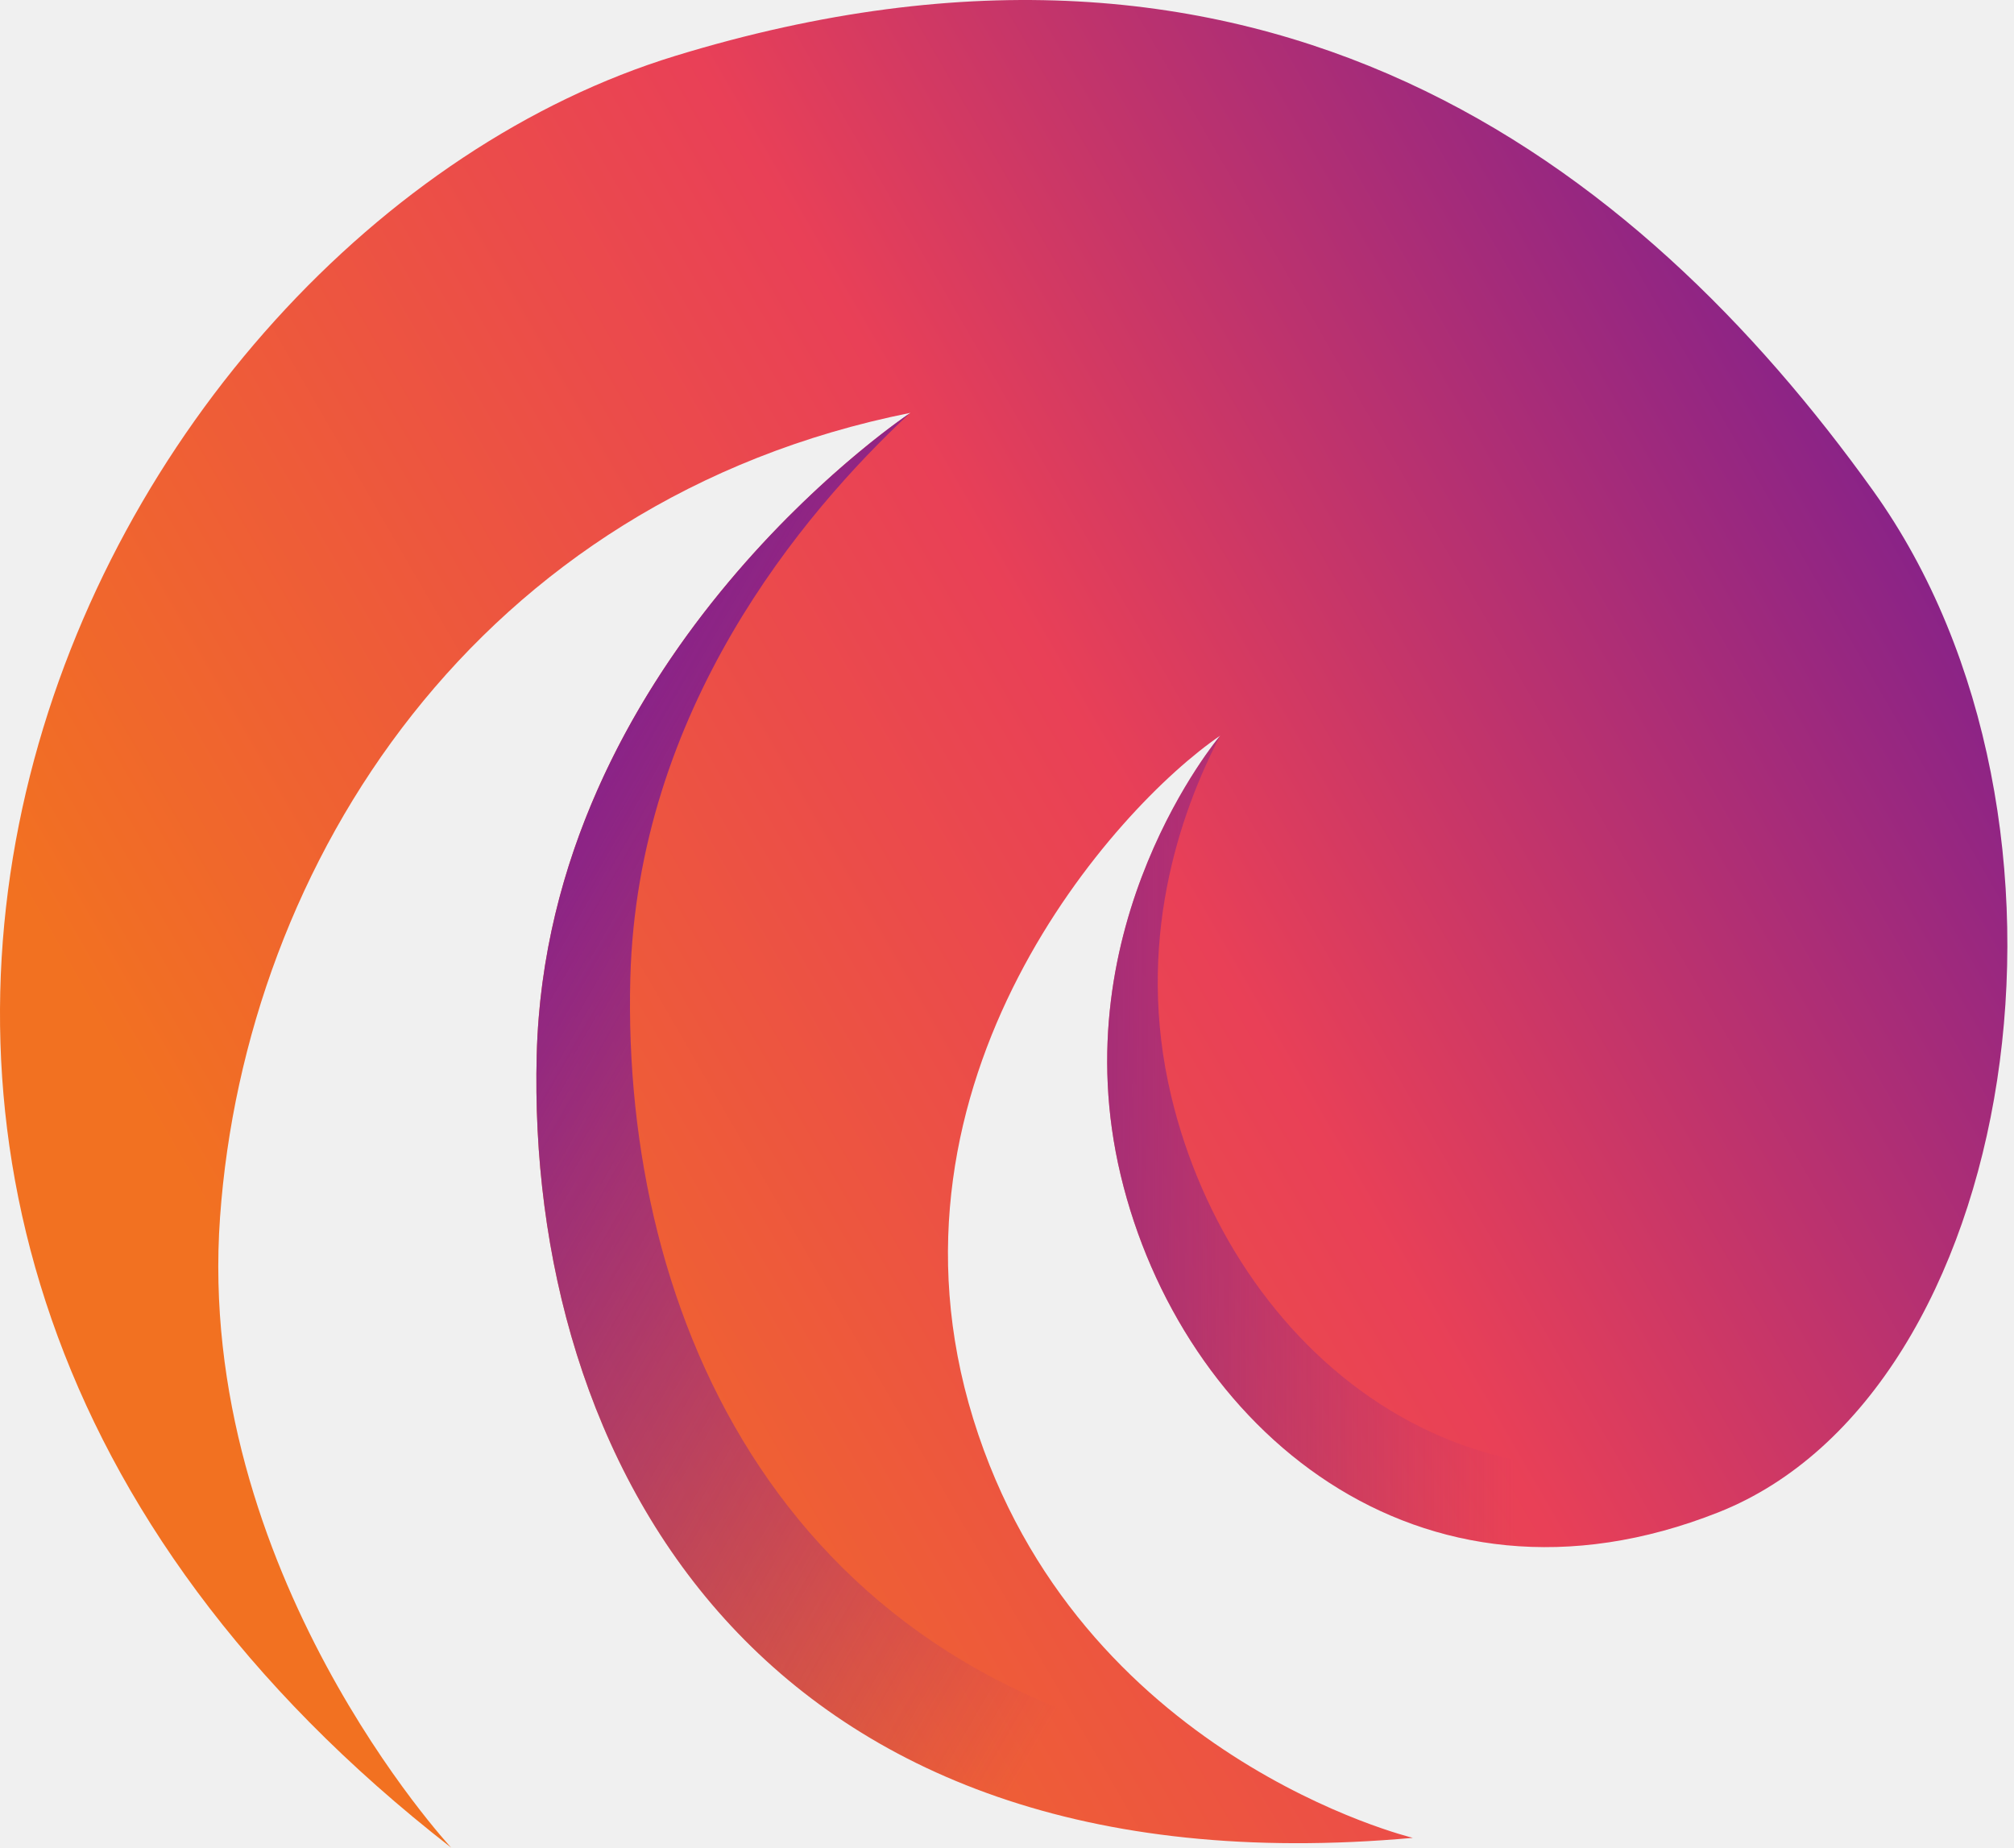
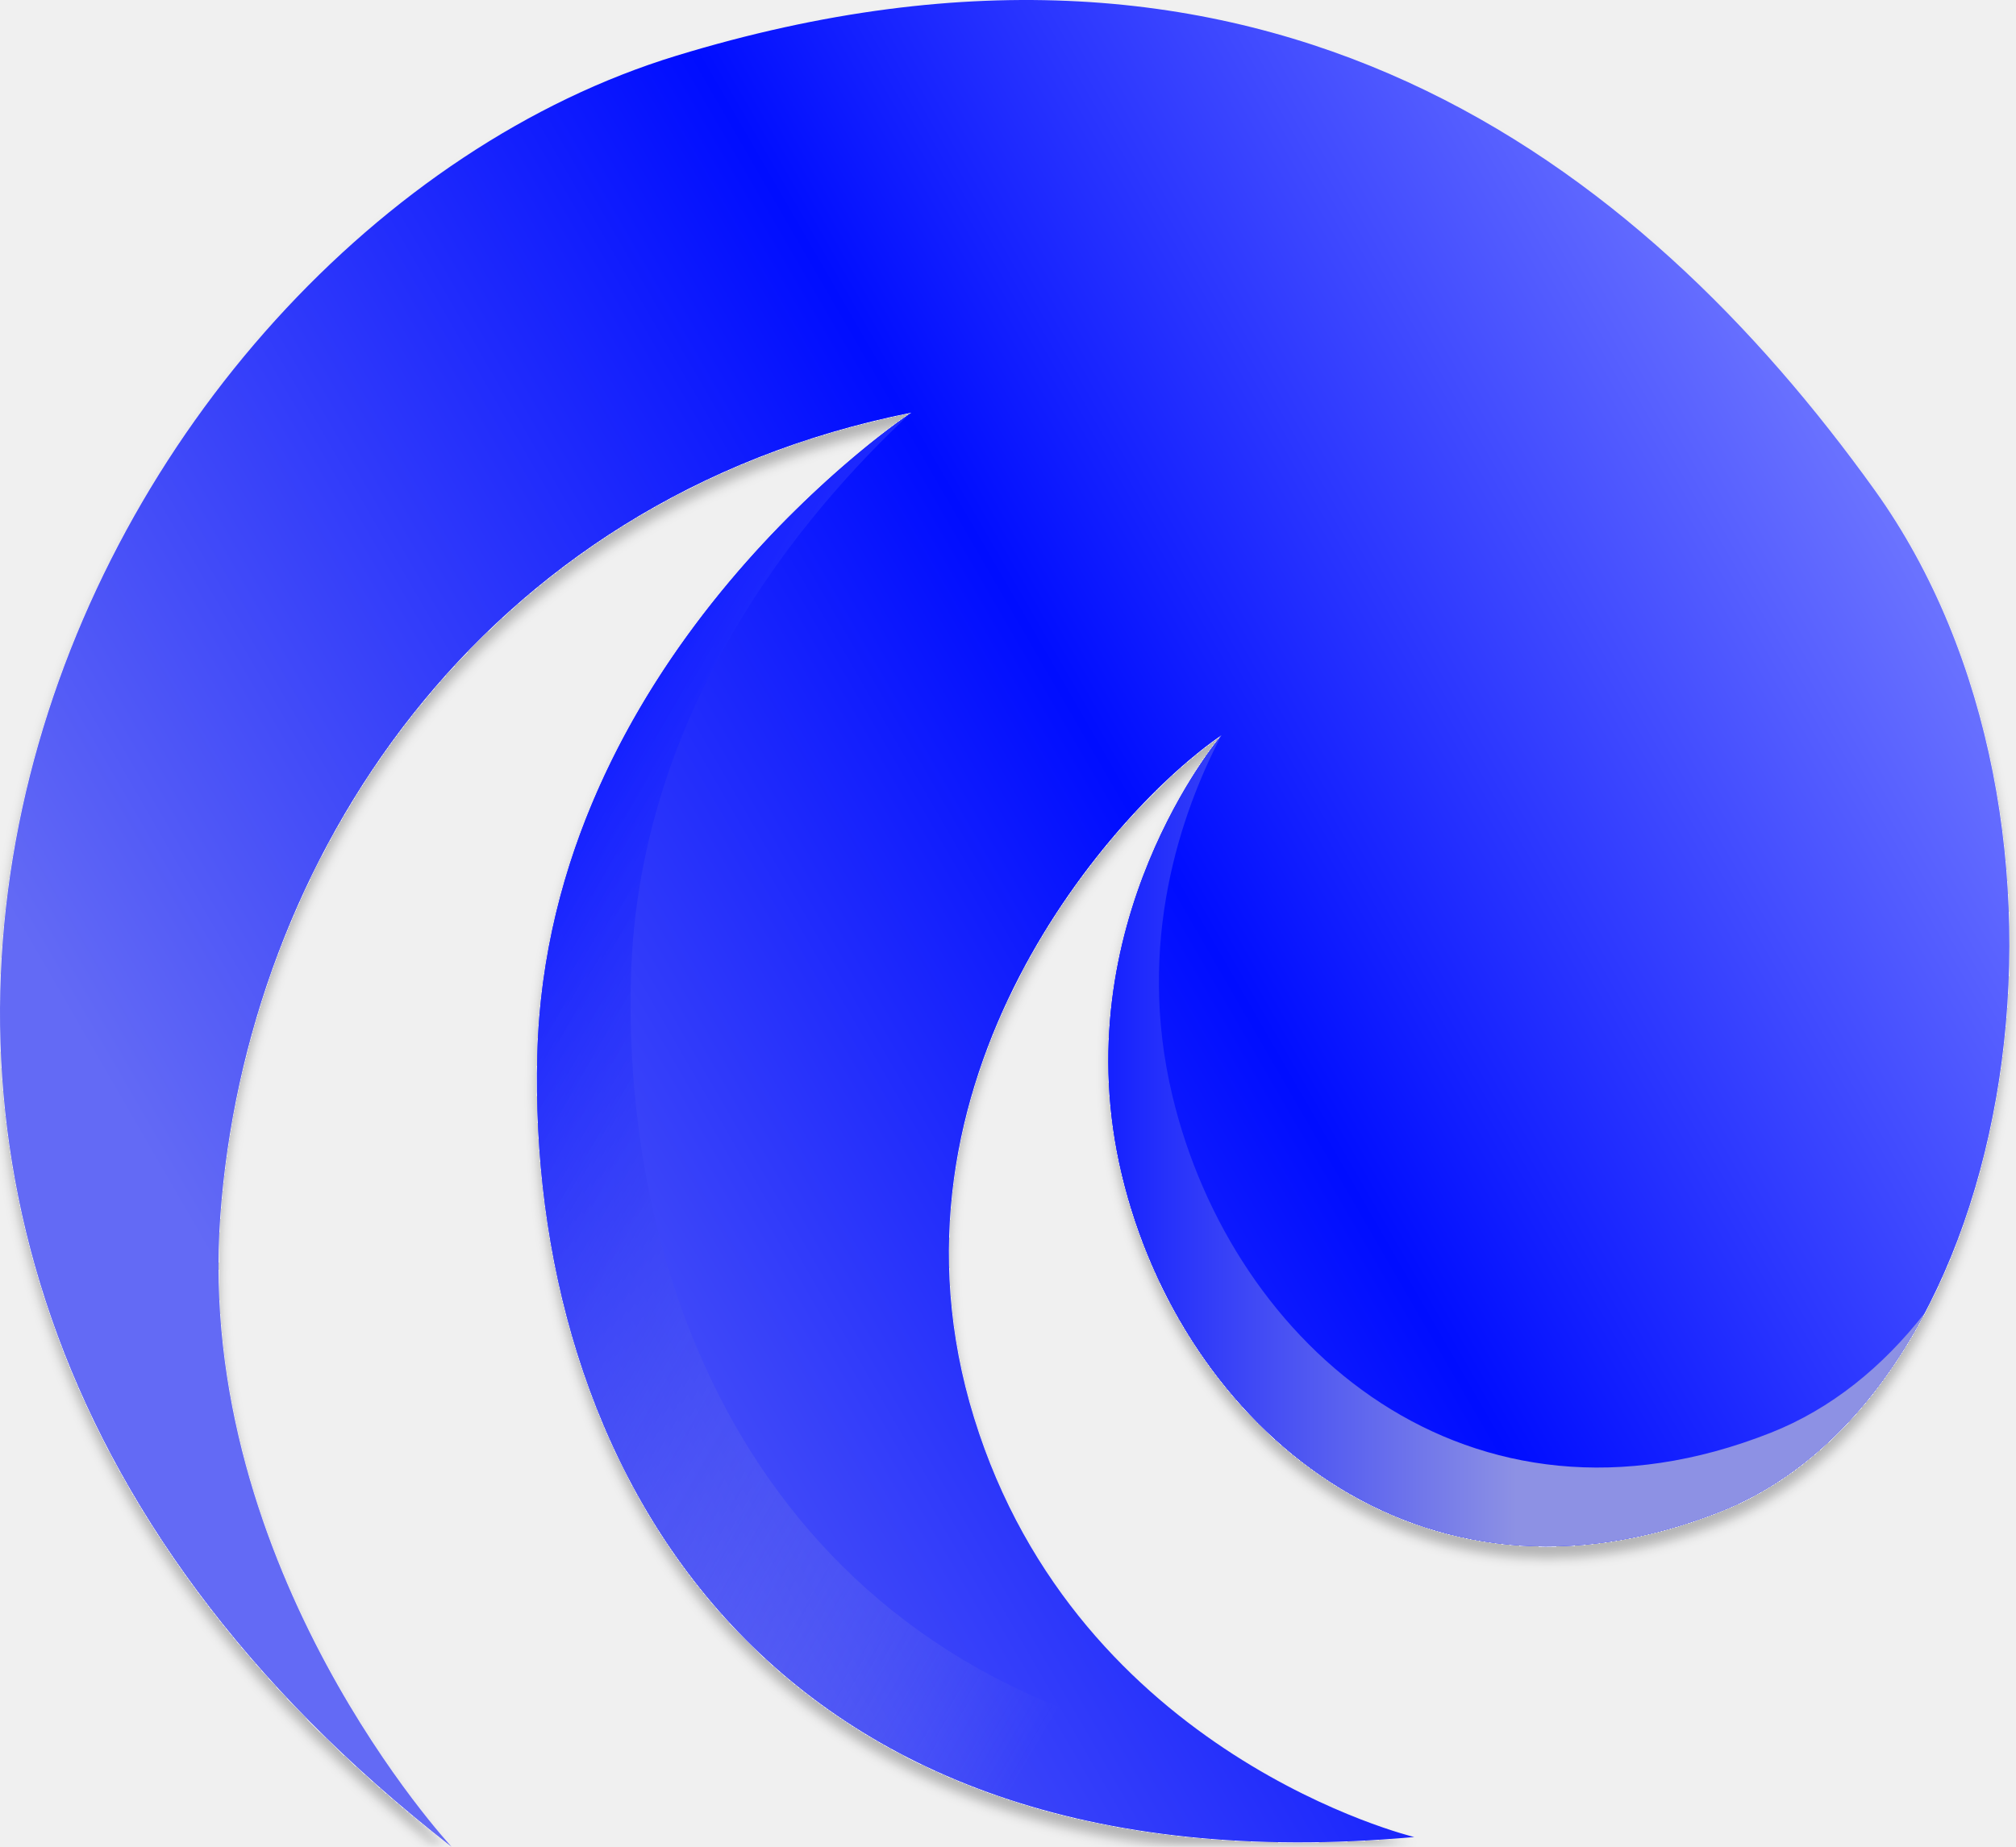
- <svg xmlns="http://www.w3.org/2000/svg" width="109" height="100" viewBox="0 0 109 100" fill="none">
-   <path d="M66.039 39.816C66.039 39.816 57.405 50.002 60.653 63.605C63.901 77.207 76.713 88.299 93.004 81.85C109.295 75.4 114.146 44.382 101.369 26.55C88.592 8.717 68.416 -6.725 36.566 3.019C4.716 12.762 -20.728 64.885 24.419 100C24.419 100 10.538 85.072 11.909 65.877C13.28 46.681 25.849 27.029 49.272 22.345C49.272 22.345 29.619 35.37 29.048 57.079C28.477 78.788 40.931 102.668 76.465 99.469C76.465 99.469 58.336 95.107 52.674 76.796C47.012 58.484 60.369 43.675 66.039 39.816Z" fill="url(#paint0_linear_309_5077)" />
-   <path d="M76.465 99.468C40.931 102.668 28.477 78.788 29.048 57.078C29.605 35.879 48.361 22.96 49.24 22.366C43.376 27.828 34.495 38.448 34.114 52.937C33.631 71.288 42.454 91.189 66.657 94.976C71.912 98.373 76.465 99.468 76.465 99.468Z" fill="url(#paint1_linear_309_5077)" />
-   <path d="M104.078 71.08C101.432 76.105 97.692 79.996 93.004 81.85C76.713 88.299 63.901 77.207 60.653 63.605C57.426 50.093 65.925 39.949 66.037 39.816C66.038 39.815 66.038 39.815 66.038 39.815C63.838 44.036 61.411 51.052 63.389 59.333C66.637 72.935 79.448 84.028 95.74 77.579C98.991 76.291 101.788 74.025 104.078 71.08Z" fill="url(#paint2_linear_309_5077)" />
+ <svg xmlns="http://www.w3.org/2000/svg" width="729" height="668" viewBox="0 0 729 668" fill="none">
+   <g clip-path="url(#clip0_10_5)">
+     <g filter="url(#filter0_d_10_5)">
+       <path d="M441.672 265.969C441.672 265.969 383.926 334.015 405.651 424.878C427.376 515.741 513.06 589.841 622.017 546.755C730.973 503.67 763.417 296.472 677.963 177.352C592.512 58.232 457.571 -44.923 244.555 20.164C31.54 85.25 -138.629 433.434 163.318 668C163.318 668 70.48 568.282 79.65 440.058C88.82 311.832 172.879 180.554 329.533 149.261C329.533 149.261 198.096 236.271 194.276 381.287C190.454 526.303 273.749 685.822 511.404 664.45C511.404 664.45 390.158 635.317 352.29 512.997C314.421 390.675 403.75 291.75 441.672 265.969Z" fill="url(#paint0_linear_10_5)" />
+     </g>
+     <path d="M511.403 664.446C273.749 685.822 190.458 526.303 194.276 381.284C198.002 239.673 323.442 153.371 329.319 149.404C290.098 185.888 230.702 256.832 228.154 353.621C224.927 476.204 283.935 609.146 445.809 634.441C480.956 657.13 511.403 664.446 511.403 664.446Z" fill="url(#paint1_linear_10_5)" />
+     <path d="M696.081 474.817C678.385 508.382 653.371 534.371 622.018 546.759C513.063 589.839 427.376 515.74 405.649 424.879C384.067 334.619 440.915 266.862 441.66 265.974L441.668 265.966C426.953 294.161 410.721 341.029 423.947 396.345C445.673 487.206 531.352 561.306 640.315 518.226C662.058 509.625 680.766 494.488 696.081 474.817Z" fill="url(#paint2_linear_10_5)" />
+   </g>
  <defs>
-     <linearGradient id="paint0_linear_309_5077" x1="6.414" y1="79.552" x2="100.721" y2="25.104" gradientUnits="userSpaceOnUse">
-       <stop offset="0.1" stop-color="#F27121" />
-       <stop offset="0.6" stop-color="#E94057" />
-       <stop offset="1" stop-color="#8A2387" />
+     <filter id="filter0_d_10_5" x="-4" y="0" width="734.603" height="676" filterUnits="userSpaceOnUse" color-interpolation-filters="sRGB">
+       <feFlood flood-opacity="0" result="BackgroundImageFix" />
+       <feColorMatrix in="SourceAlpha" type="matrix" values="0 0 0 0 0 0 0 0 0 0 0 0 0 0 0 0 0 0 127 0" result="hardAlpha" />
+       <feOffset dy="4" />
+       <feGaussianBlur stdDeviation="2" />
+       <feComposite in2="hardAlpha" operator="out" />
+       <feColorMatrix type="matrix" values="0 0 0 0 0 0 0 0 0 0 0 0 0 0 0 0 0 0 0.25 0" />
+       <feBlend mode="normal" in2="BackgroundImageFix" result="effect1_dropShadow_10_5" />
+       <feBlend mode="normal" in="SourceGraphic" in2="effect1_dropShadow_10_5" result="shape" />
+     </filter>
+     <linearGradient id="paint0_linear_10_5" x1="42.898" y1="531.405" x2="673.248" y2="167.035" gradientUnits="userSpaceOnUse">
+       <stop offset="0.091" stop-color="#636AF5" />
+       <stop offset="0.6" stop-color="#000DFF" />
+       <stop offset="1" stop-color="#6B73FF" />
    </linearGradient>
-     <linearGradient id="paint1_linear_309_5077" x1="29.38" y1="47.37" x2="87.252" y2="80.783" gradientUnits="userSpaceOnUse">
-       <stop offset="2.42203e-07" stop-color="#8A2387" />
-       <stop offset="0.7" stop-color="#8A2387" stop-opacity="0" />
+     <linearGradient id="paint1_linear_10_5" x1="196.496" y1="316.435" x2="583.317" y2="540.037" gradientUnits="userSpaceOnUse">
+       <stop offset="2.42203e-07" stop-color="#1521FF" />
+       <stop offset="0.7" stop-color="#8D91E4" stop-opacity="0" />
    </linearGradient>
-     <linearGradient id="paint2_linear_309_5077" x1="59.922" y1="61.775" x2="104.078" y2="61.775" gradientUnits="userSpaceOnUse">
-       <stop stop-color="#8A2387" stop-opacity="0.7" />
-       <stop offset="0.5" stop-color="#8A2387" stop-opacity="0" />
+     <linearGradient id="paint2_linear_10_5" x1="400.761" y1="412.658" x2="696.081" y2="412.658" gradientUnits="userSpaceOnUse">
+       <stop stop-color="#1521FF" />
+       <stop offset="0.5" stop-color="#8D91E4" />
    </linearGradient>
+     <clipPath id="clip0_10_5">
+       <rect width="729" height="668" fill="white" />
+     </clipPath>
  </defs>
</svg>
